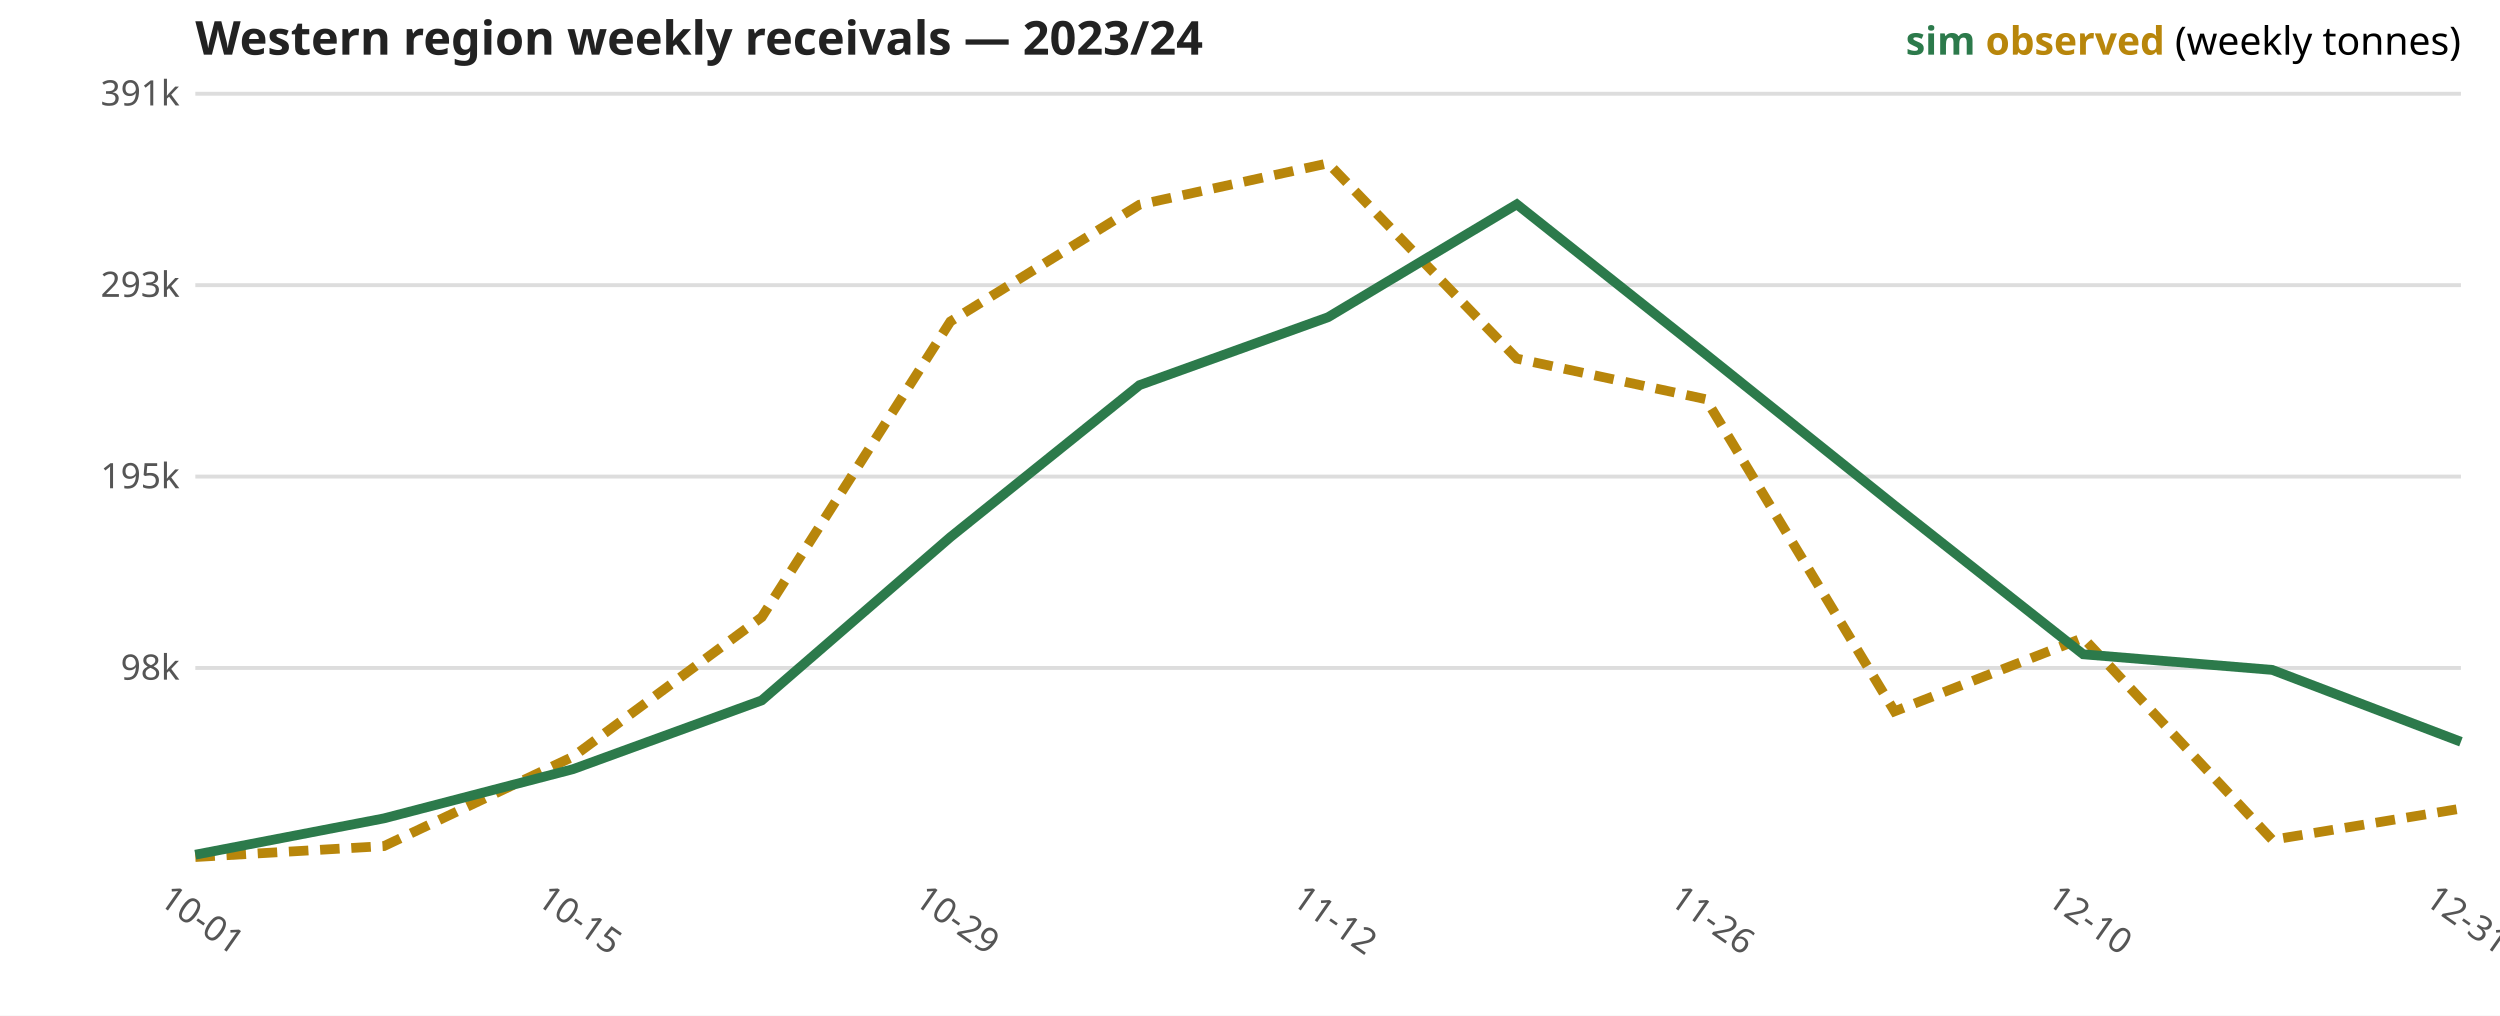
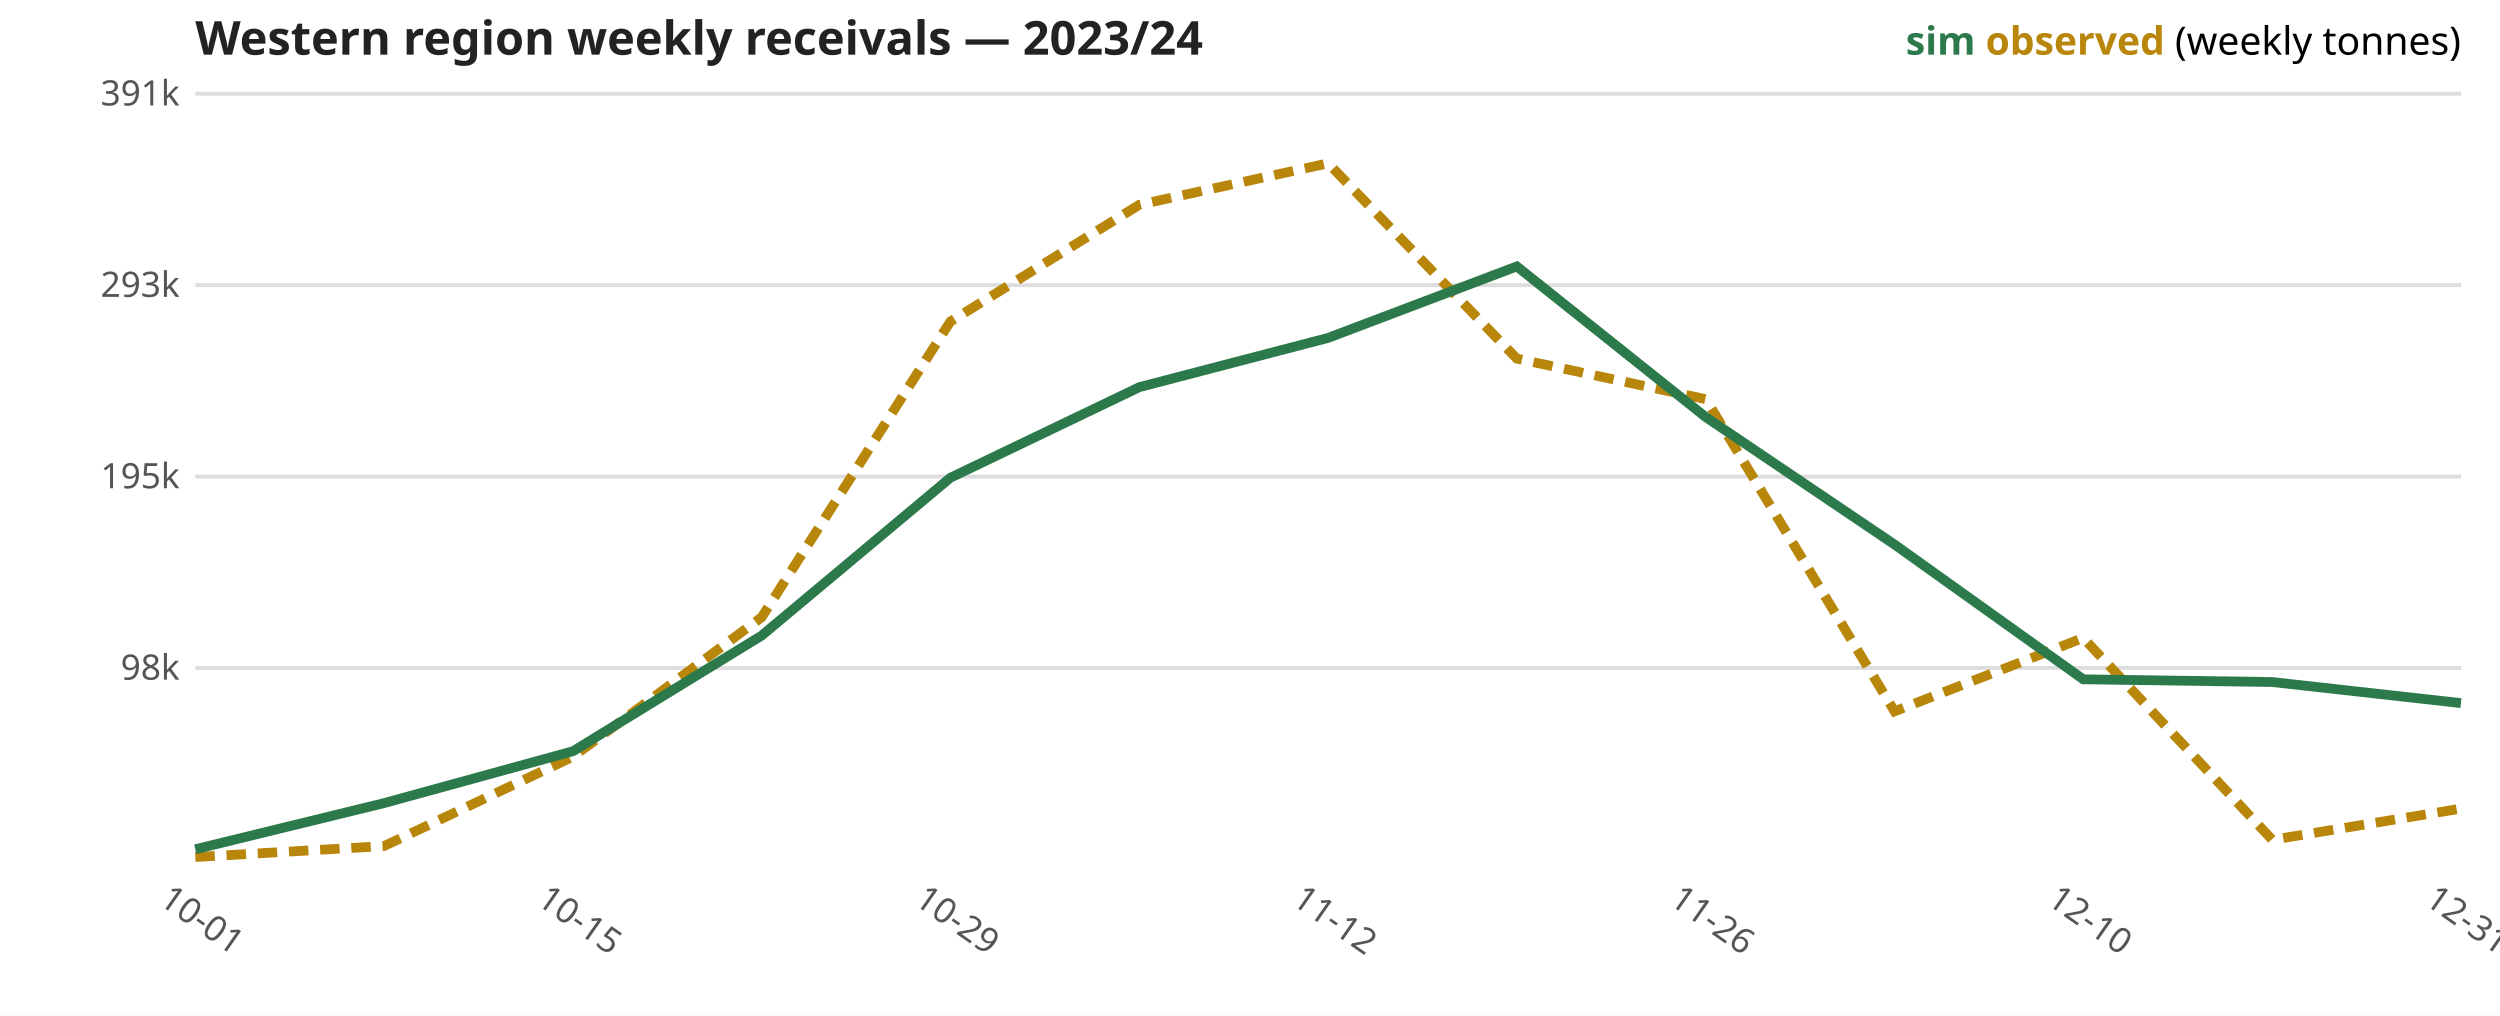
<svg xmlns="http://www.w3.org/2000/svg" viewBox="0 0 640 260" font-family="sans-serif">
  <rect width="640" height="260" fill="white" />
  <text x="50" y="14" font-size="12" font-weight="bold" fill="#222">Western region weekly receivals — 2023/24</text>
  <text x="630" y="14" font-size="10" text-anchor="end">
    <tspan fill="#2c7a4b" font-weight="bold">sim</tspan>
    <tspan fill="#b8860b" font-weight="bold">observed</tspan> (weekly tonnes)</text>
  <line x1="50" x2="630" y1="171" y2="171" stroke="#ddd" />
  <text x="46" y="174" font-size="9" text-anchor="end" fill="#555">98k</text>
  <line x1="50" x2="630" y1="122" y2="122" stroke="#ddd" />
  <text x="46" y="125" font-size="9" text-anchor="end" fill="#555">195k</text>
  <line x1="50" x2="630" y1="73" y2="73" stroke="#ddd" />
  <text x="46" y="76" font-size="9" text-anchor="end" fill="#555">293k</text>
  <line x1="50" x2="630" y1="24" y2="24" stroke="#ddd" />
  <text x="46" y="27" font-size="9" text-anchor="end" fill="#555">391k</text>
  <path d="M50.0,219.4L98.3,216.6L146.7,193.7L195.0,158.0L243.3,82.3L291.7,52.4L340.0,41.8L388.3,91.8L436.7,102.2L485.0,182.1L533.3,163.3L581.7,215.0L630.0,207.0" fill="none" stroke="#b8860b" stroke-width="2.5" stroke-dasharray="5 3" />
-   <path d="M50.0,218.8L98.3,209.5L146.7,196.9L195.0,179.3L243.3,137.5L291.7,98.6L340.0,81.2L388.3,52.3L436.7,90.7L485.0,129.4L533.3,167.5L581.7,171.5L630.0,189.9" fill="none" stroke="#2c7a4b" stroke-width="2.5" />
+   <path d="M50.0,217.4L98.3,205.6L146.7,192.3L195.0,162.7L243.3,122.3L291.7,99.1L340.0,86.5L388.3,68.2L436.7,106.8L485.0,139.4L533.3,173.9L581.7,174.6L630.0,180.0" fill="none" stroke="#2c7a4b" stroke-width="2.5" />
  <text x="50" y="238" font-size="9" text-anchor="middle" fill="#555" transform="rotate(35 50 238)">10-01</text>
  <text x="146.667" y="238" font-size="9" text-anchor="middle" fill="#555" transform="rotate(35 146.6667 238)">10-15</text>
  <text x="243.333" y="238" font-size="9" text-anchor="middle" fill="#555" transform="rotate(35 243.3333 238)">10-29</text>
  <text x="340" y="238" font-size="9" text-anchor="middle" fill="#555" transform="rotate(35 340 238)">11-12</text>
  <text x="436.667" y="238" font-size="9" text-anchor="middle" fill="#555" transform="rotate(35 436.6667 238)">11-26</text>
  <text x="533.333" y="238" font-size="9" text-anchor="middle" fill="#555" transform="rotate(35 533.3333 238)">12-10</text>
  <text x="630" y="238" font-size="9" text-anchor="middle" fill="#555" transform="rotate(35 630 238)">12-31</text>
</svg>
